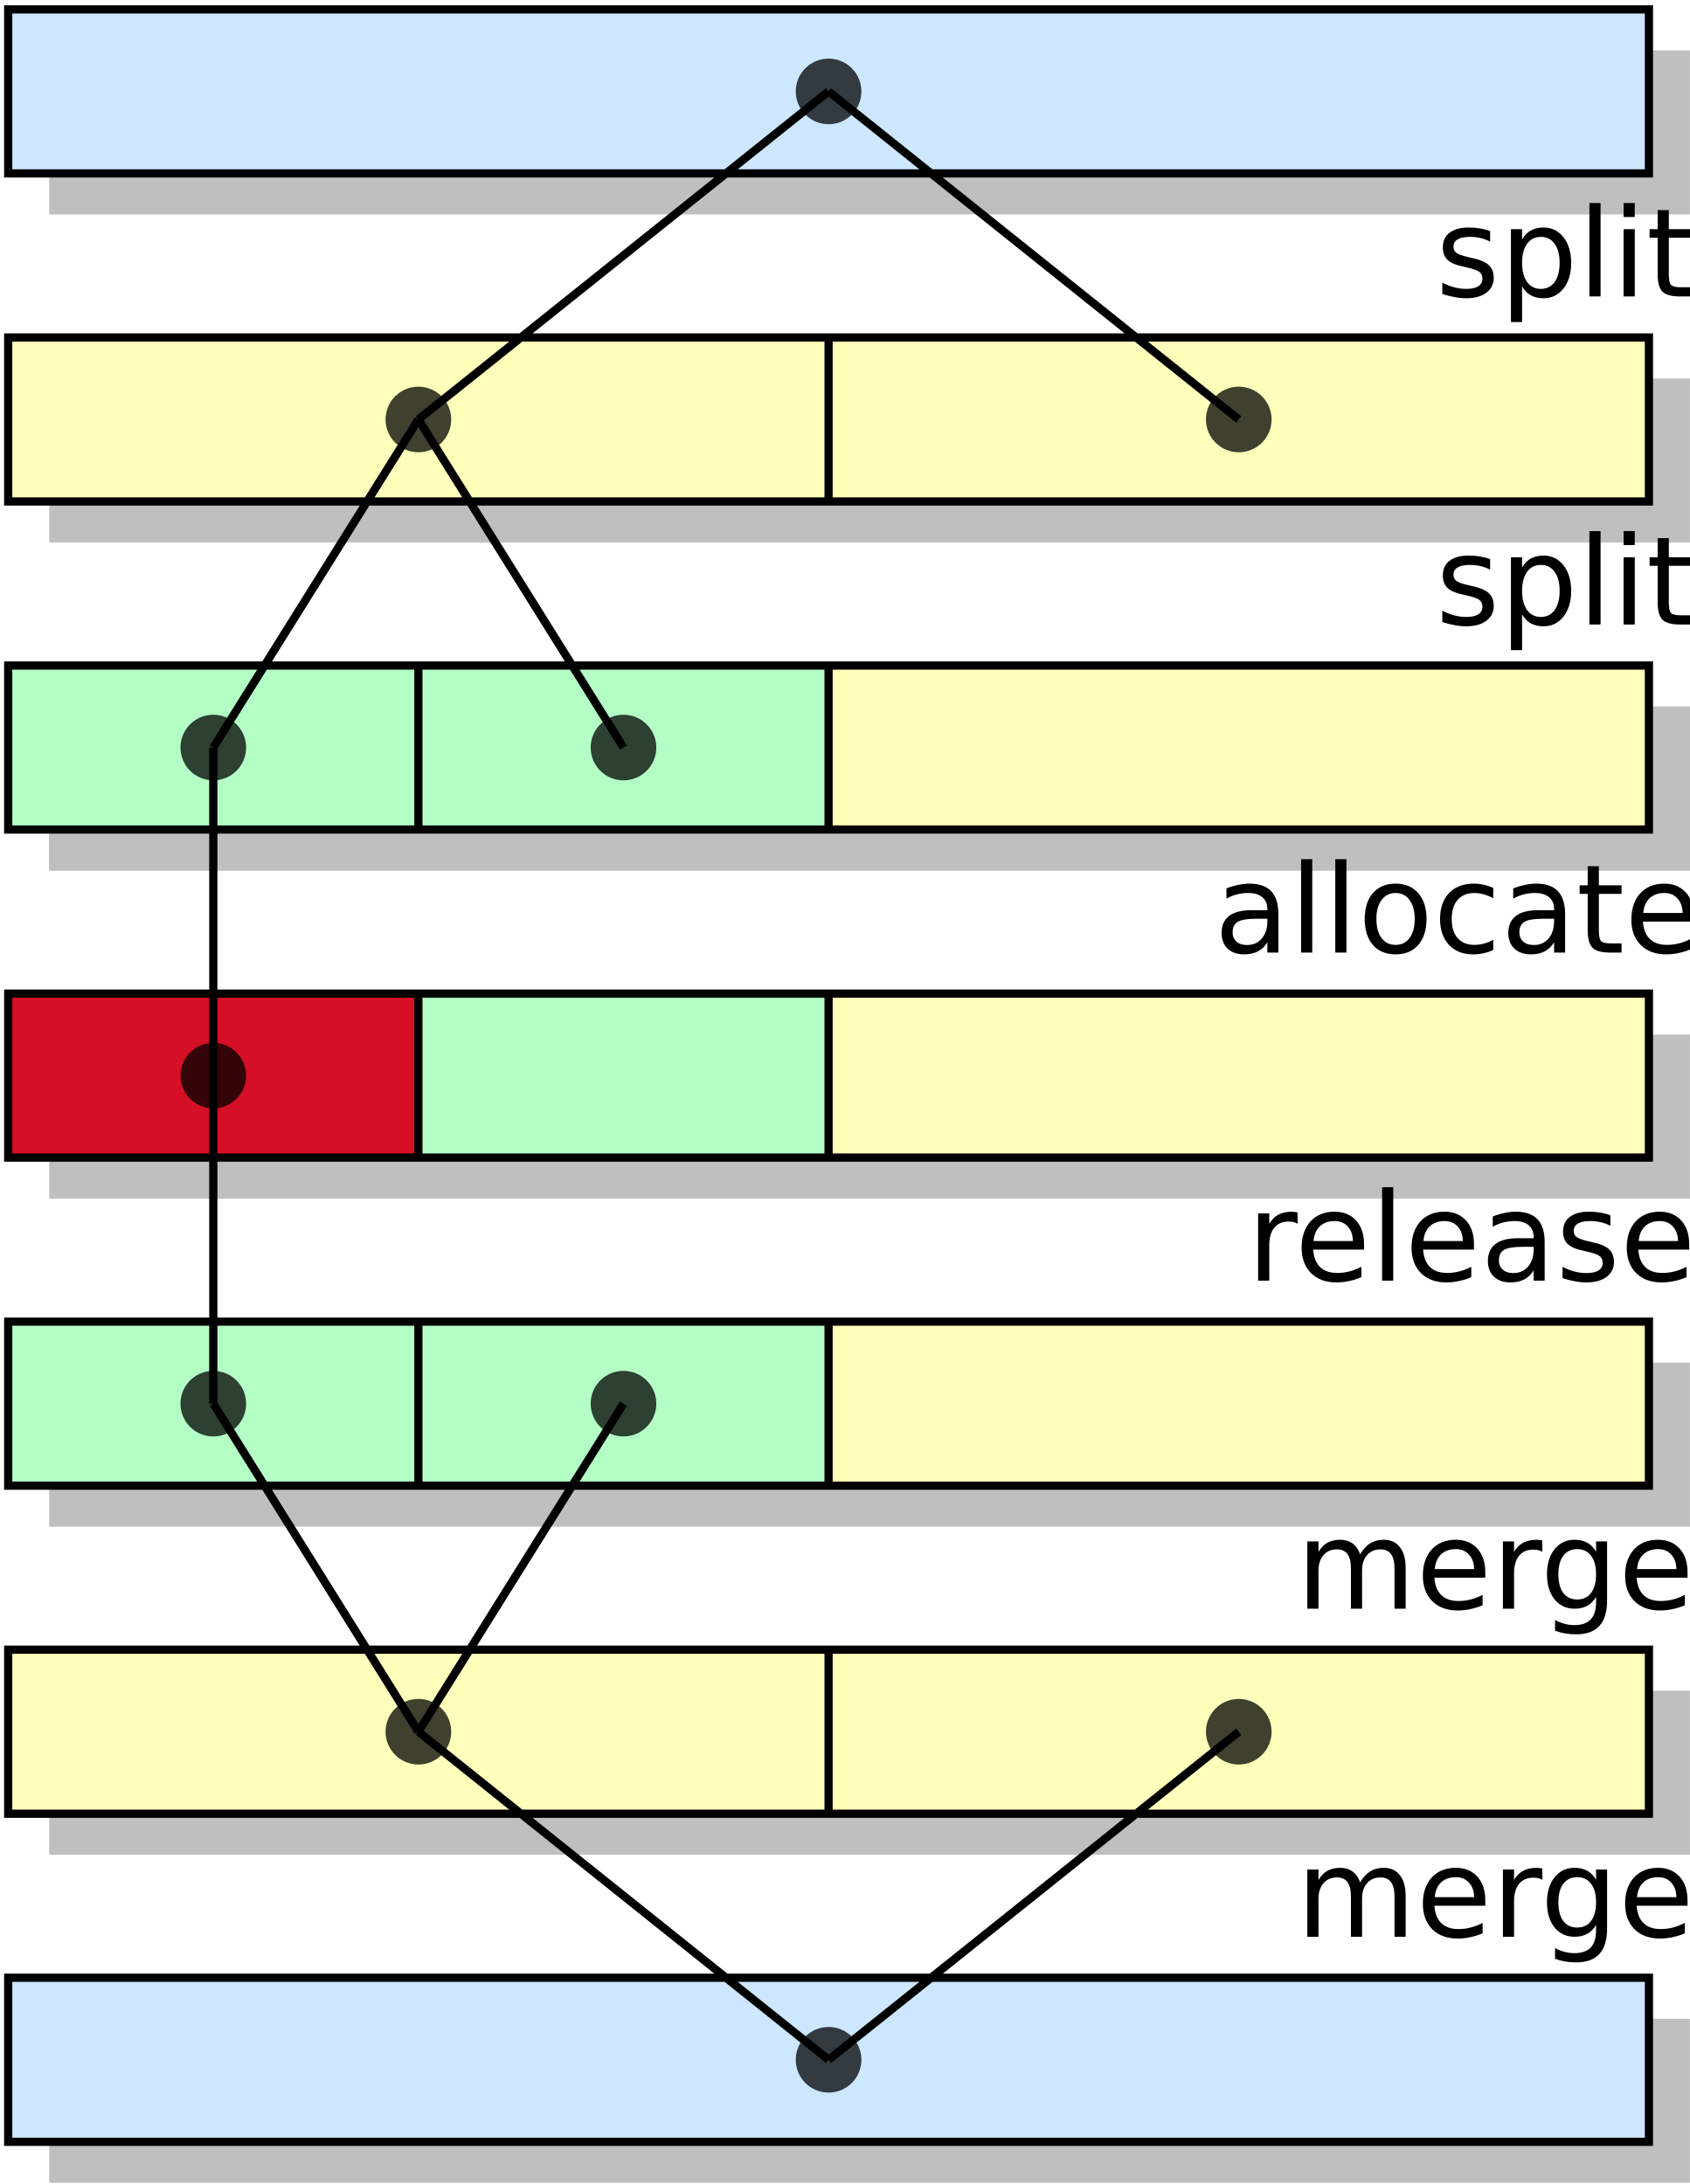
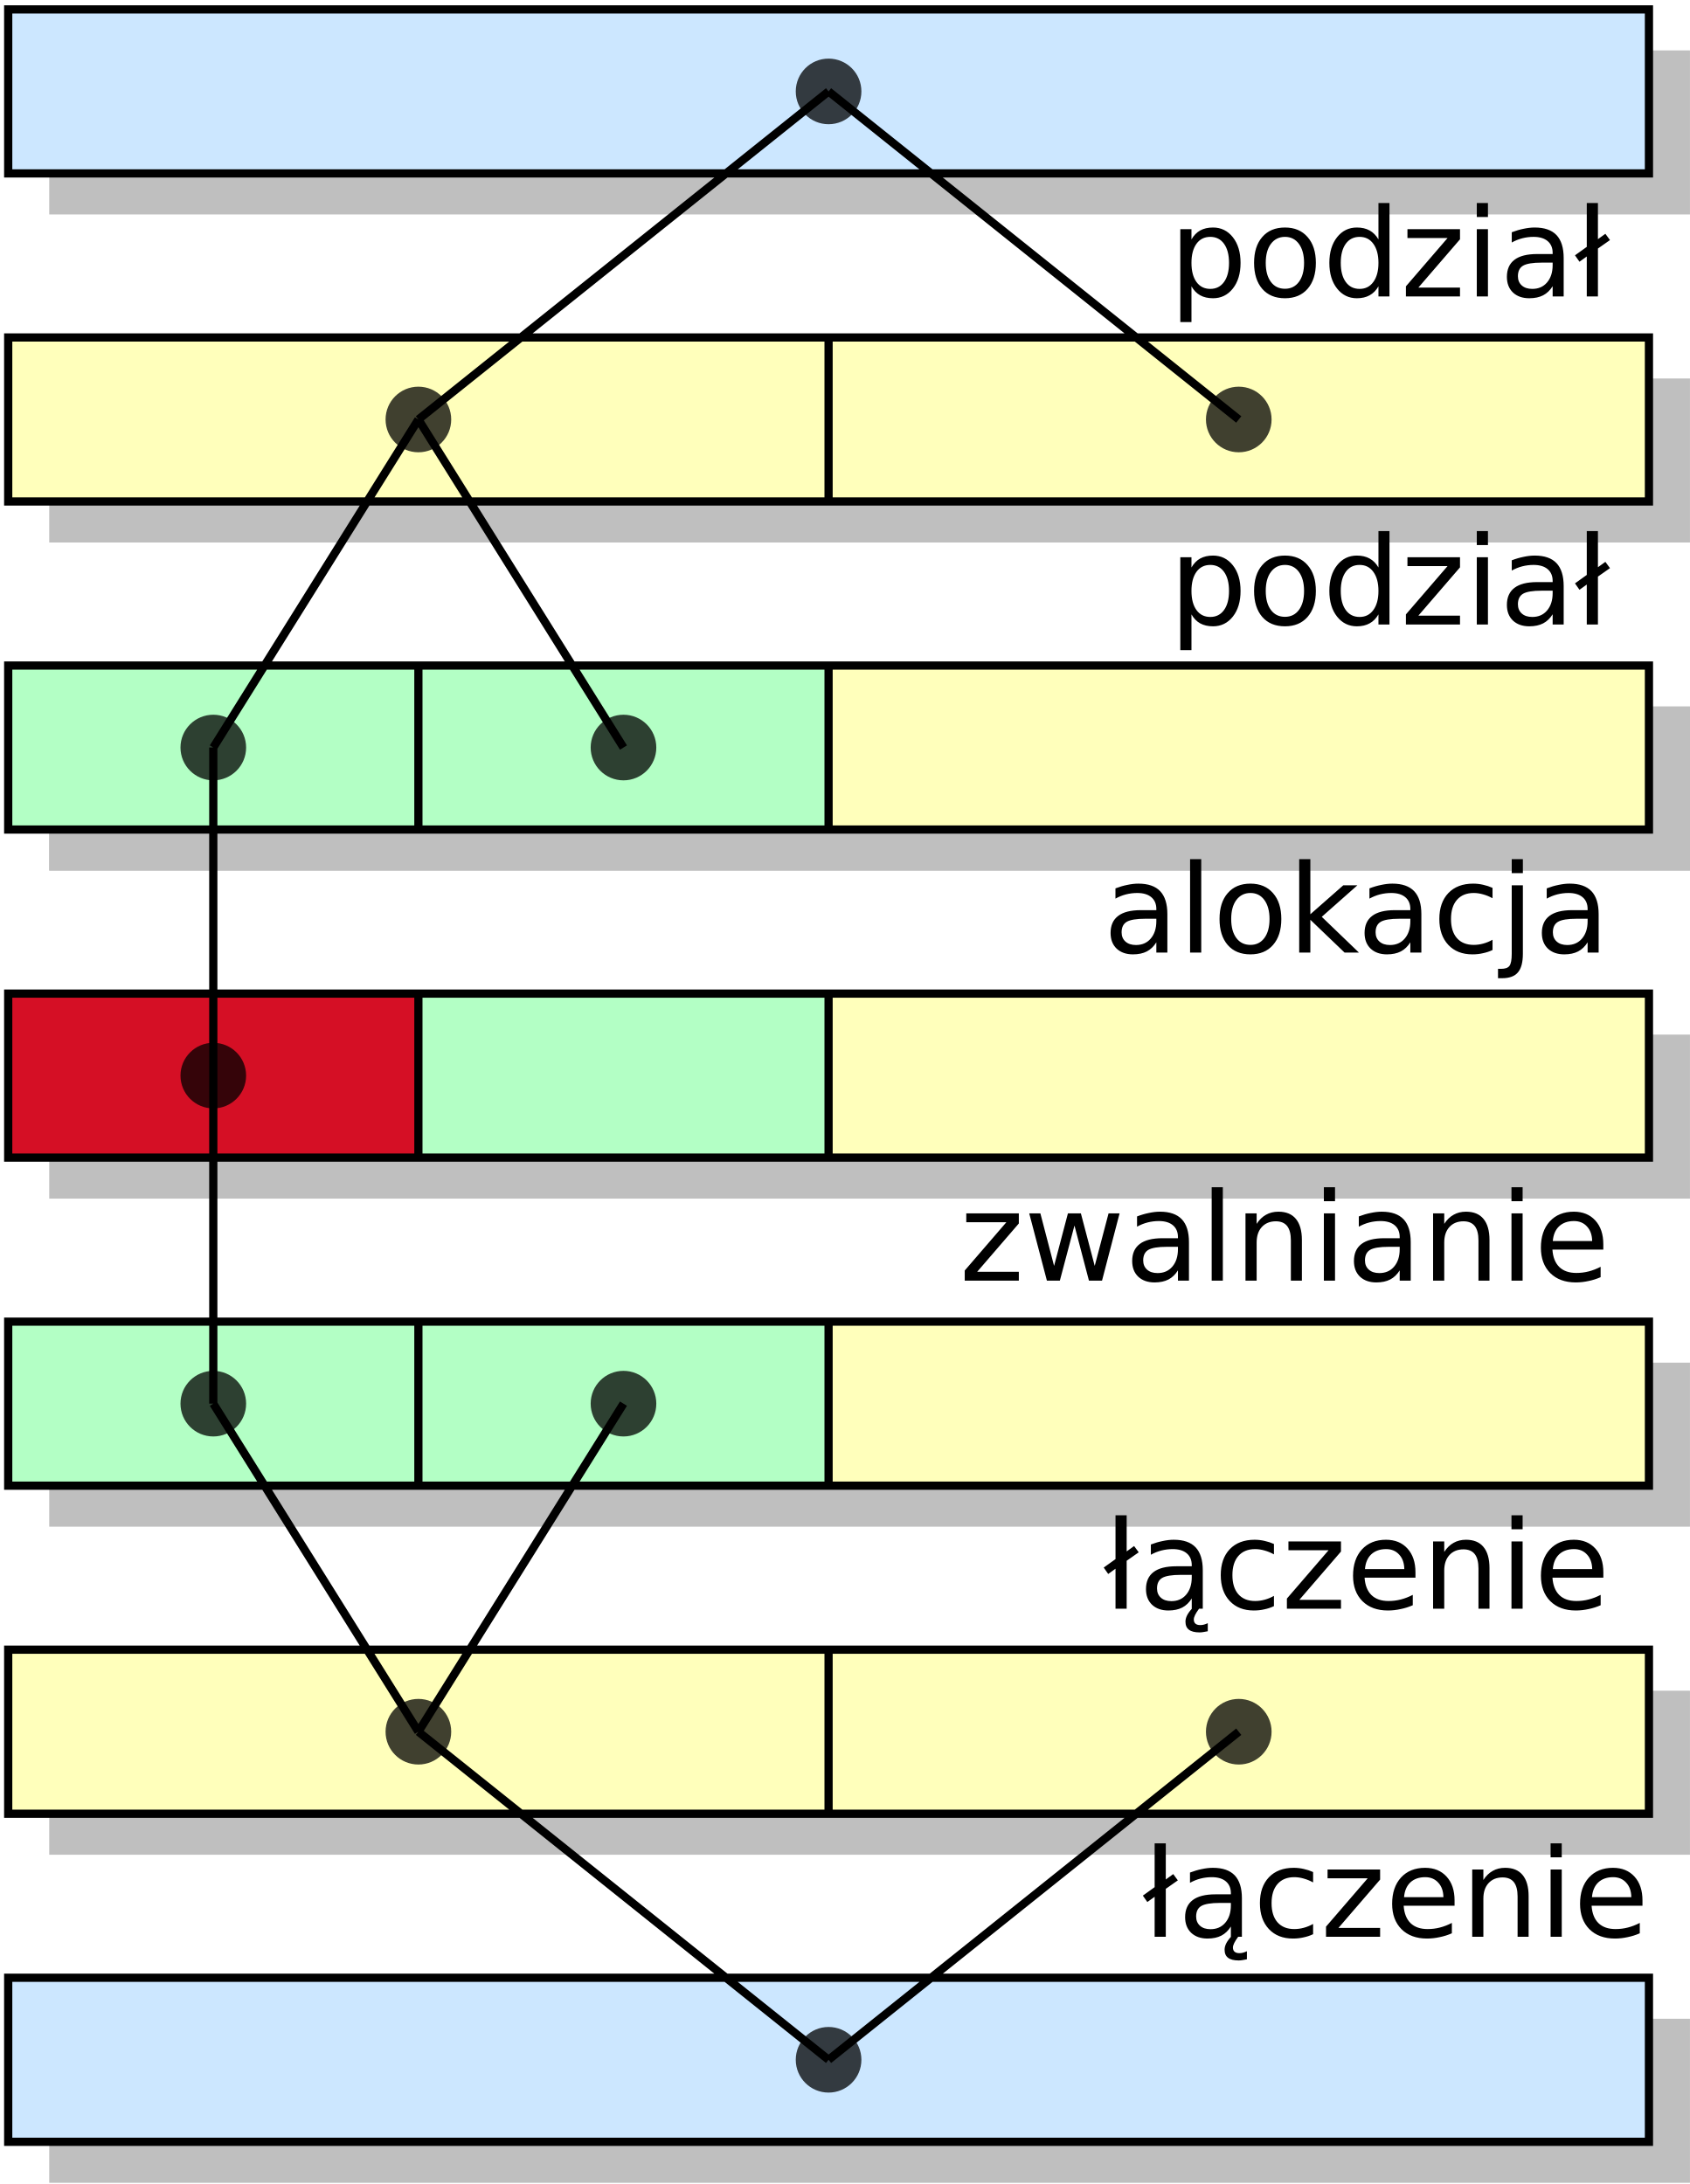
<svg xmlns="http://www.w3.org/2000/svg" width="205px" height="265px" viewBox="-1 -1 206 266" version="1.1">
  <style>
    rect {
      stroke: none
    }
    .shadow {
      opacity: 0.25
    }
    .shadow rect {
      fill: #000;
    }
    path {
      fill: none;
      stroke: #000;
      stroke-width: 1;
    }
    circle {
      stroke: none;
      fill: #000;
      opacity: 0.75;
    }
    text {
      font-family: DejaVu Sans;
      font-size: 15px;
      font-style: normal;
      font-variant: normal;
      font-weight: normal;
      font-stretch: normal;
      fill: #000;
      stroke: none;
+       text-anchor: end;
    }
    .o2 { fill: #CCE7FF; /* blue */ }
    .o1 { fill: #FFFFBB; /* yellow */ }
    .o0 { fill: #B3FFC5; /* green */ }
    .al { fill: #D50F25; /* red */ }
  </style>
  <g class="shadow">
    <rect x="5" y="  5" width="200" height="20" />
    <rect x="5" y=" 45" width="200" height="20" />
    <rect x="5" y=" 85" width="200" height="20" />
    <rect x="5" y=" 85" width="200" height="20" />
    <rect x="5" y="125" width="200" height="20" />
    <rect x="5" y="165" width="200" height="20" />
    <rect x="5" y="205" width="200" height="20" />
    <rect x="5" y="245" width="200" height="20" />
  </g>
  <rect x="  0" y="  0" width="200" height="20" class="o2" />
  <rect x="  0" y=" 40" width="200" height="20" class="o1" />
  <rect x="  0" y=" 80" width="100" height="20" class="o0" />
  <rect x="100" y=" 80" width="100" height="20" class="o1" />
  <rect x="  0" y="120" width=" 50" height="20" class="al" />
  <rect x=" 50" y="120" width=" 50" height="20" class="o0" />
  <rect x="100" y="120" width="100" height="20" class="o1" />
  <rect x="  0" y="160" width="100" height="20" class="o0" />
  <rect x="100" y="160" width="100" height="20" class="o1" />
  <rect x="  0" y="200" width="200" height="20" class="o1" />
  <rect x="  0" y="240" width="200" height="20" class="o2" />
  <circle cx="100" cy=" 10" r="4" />
  <circle cx=" 50" cy=" 50" r="4" />
  <circle cx="150" cy=" 50" r="4" />
  <circle cx=" 25" cy=" 90" r="4" />
  <circle cx=" 75" cy=" 90" r="4" />
  <circle cx=" 25" cy="130" r="4" />
  <circle cx=" 25" cy="170" r="4" />
  <circle cx=" 75" cy="170" r="4" />
  <circle cx=" 50" cy="210" r="4" />
  <circle cx="150" cy="210" r="4" />
  <circle cx="100" cy="250" r="4" />
  <path d="M  0,  0 h200 v20 h-200 z            M  0, 40 h200 v20 h-200 z            M  0, 80 h200 v20 h-200 z            M  0,120 h200 v20 h-200 z            M  0,160 h200 v20 h-200 z            M  0,200 h200 v20 h-200 z            M  0,240 h200 v20 h-200 z                         M100, 40v20            M 50, 80v20 M100, 80v20            M 50,120v20 M100,120v20            M 50,160v20 M100,160v20                        M100,200v20             M100, 10 L 50, 50 M100, 10 L150, 50            M 50, 50 L 25, 90 M 50, 50 L 75, 90            M 25, 90 v 80            M 50,210 L 25,170 M 50,210 L 75,170            M100,250 L 50,210 M100,250 L150,210            " />
  <text>
-     <tspan x="174" y=" 35">split</tspan>
-     <tspan x="174" y=" 75">split</tspan>
-     <tspan x="147" y="115">allocate</tspan>
-     <tspan x="151" y="155">release</tspan>
-     <tspan x="157" y="195">merge</tspan>
-     <tspan x="157" y="235">merge</tspan>
+     <tspan x="200" y=" 35">podział</tspan>
+     <tspan x="200" y=" 75">podział</tspan>
+     <tspan x="200" y="115">alokacja</tspan>
+     <tspan x="200" y="155">zwalnianie</tspan>
+     <tspan x="200" y="195">łączenie</tspan>
+     <tspan x="200" y="235">łączenie</tspan>
  </text>
</svg>
